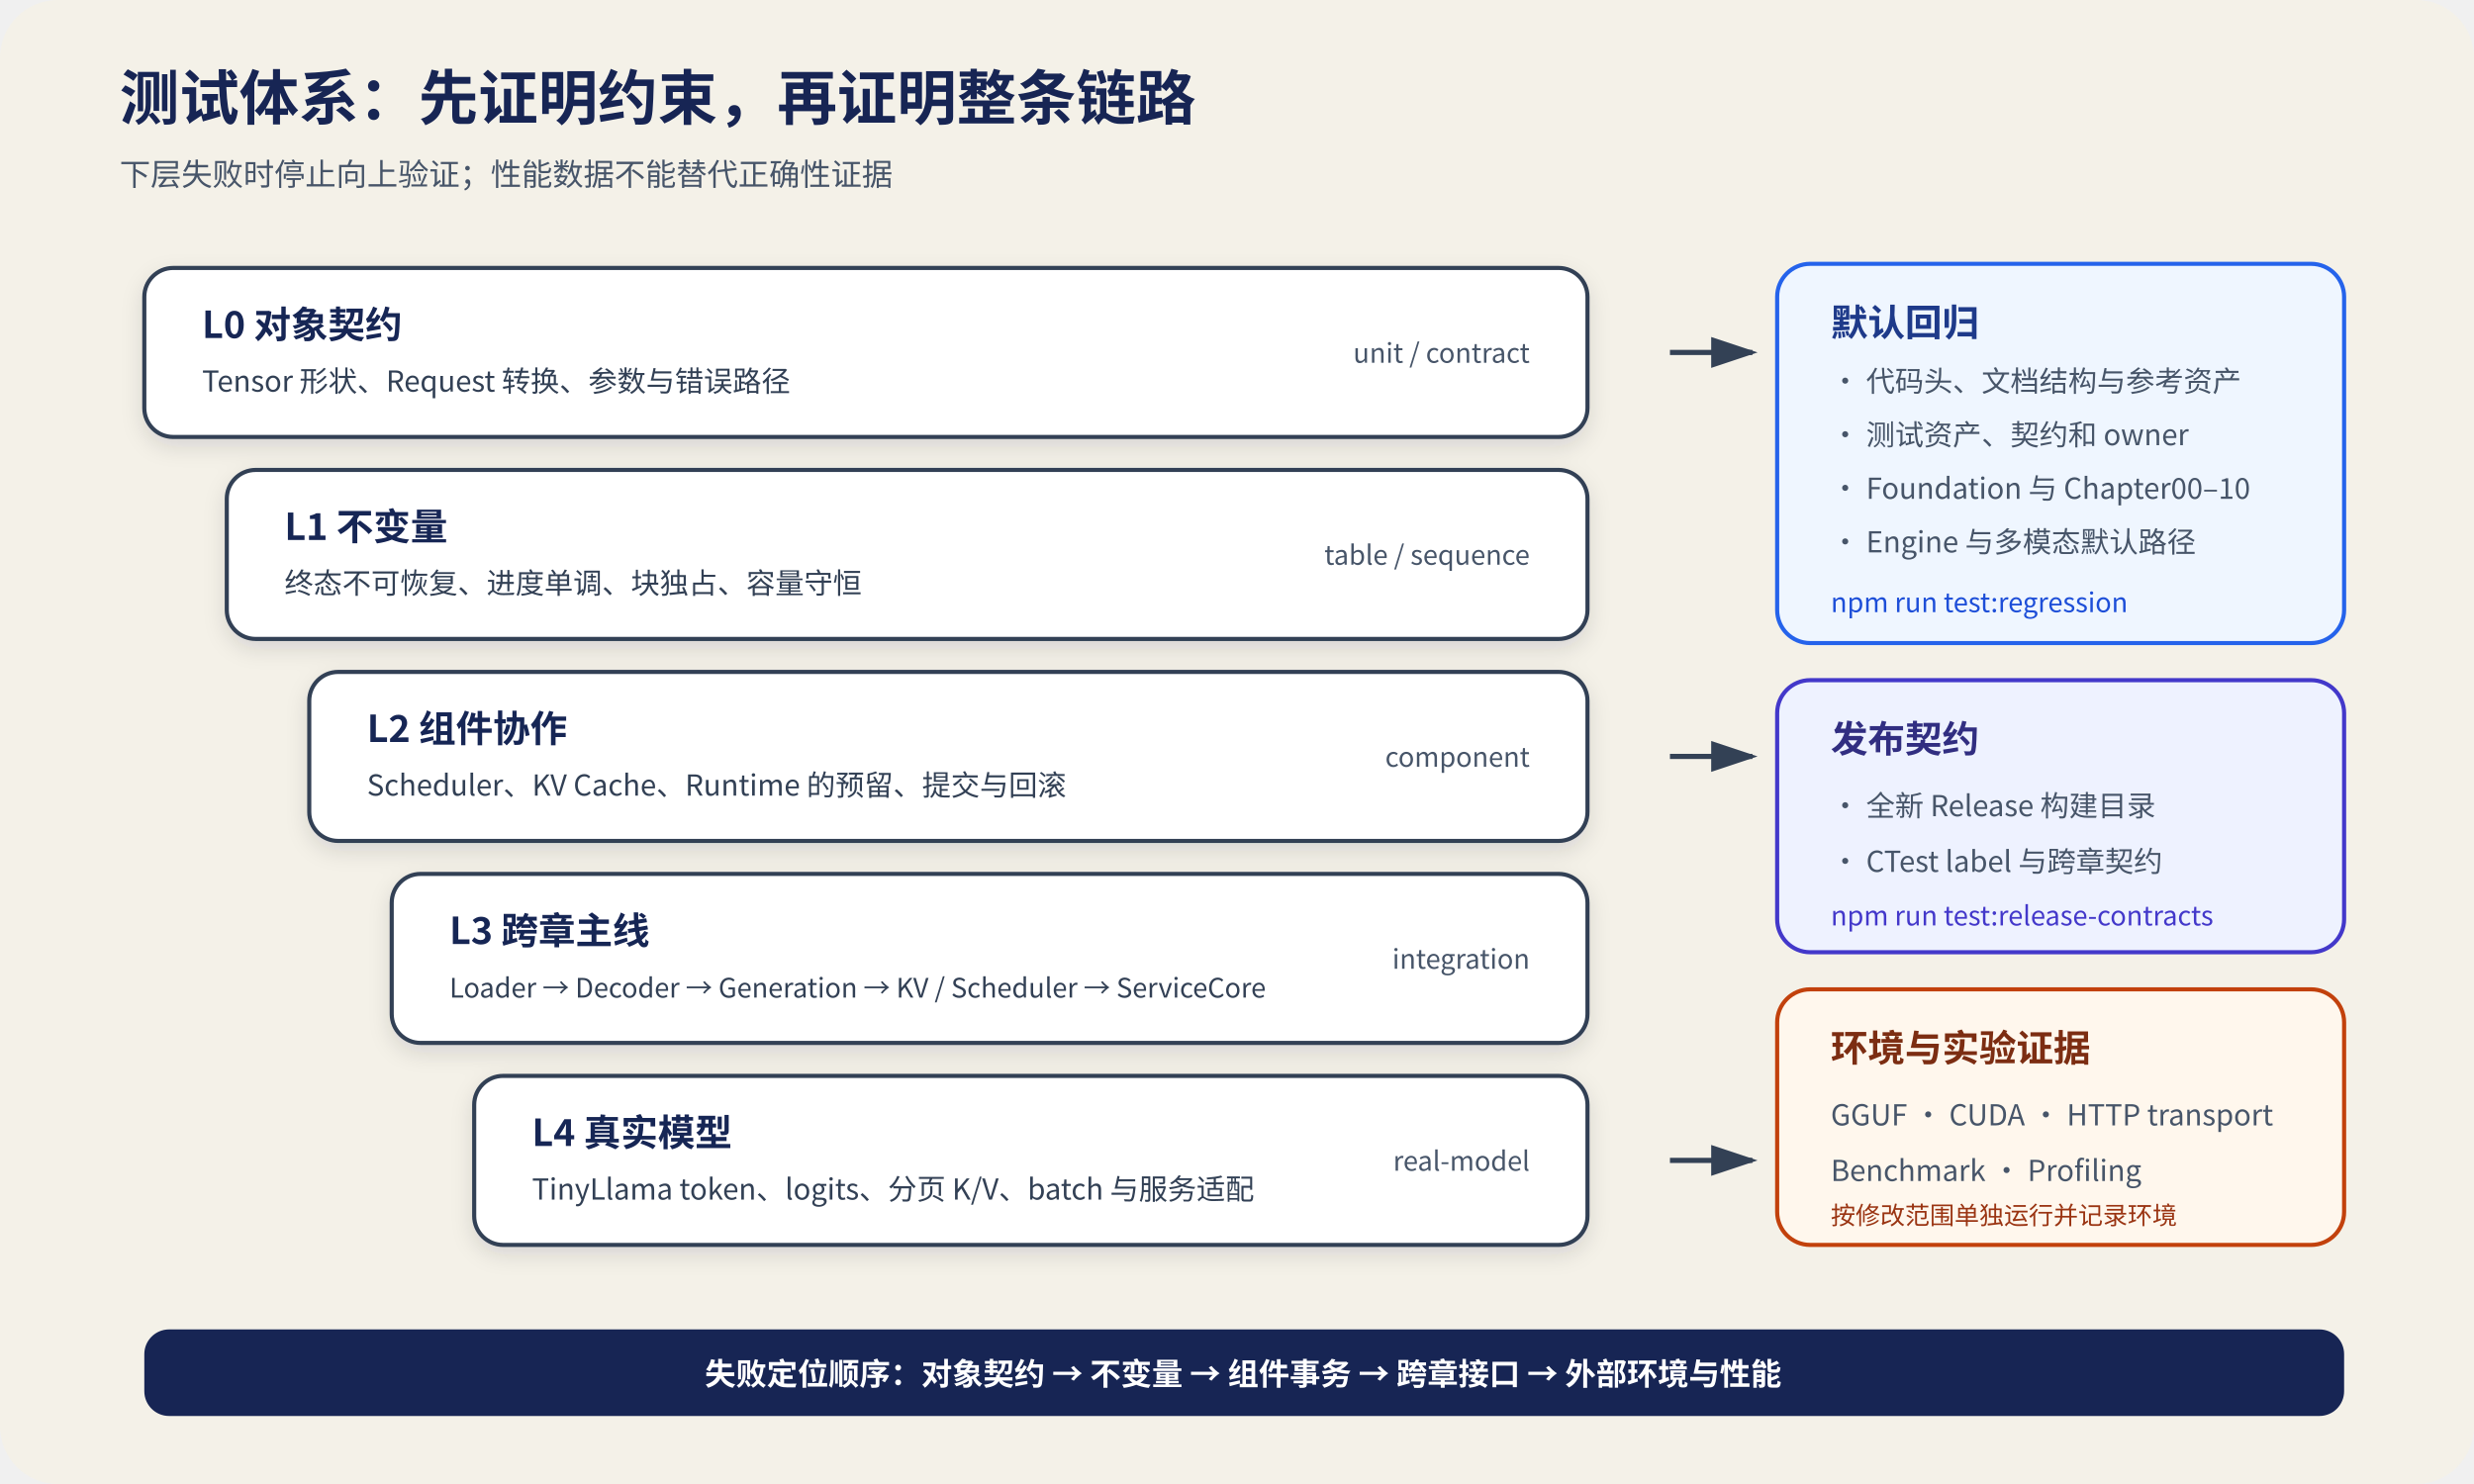
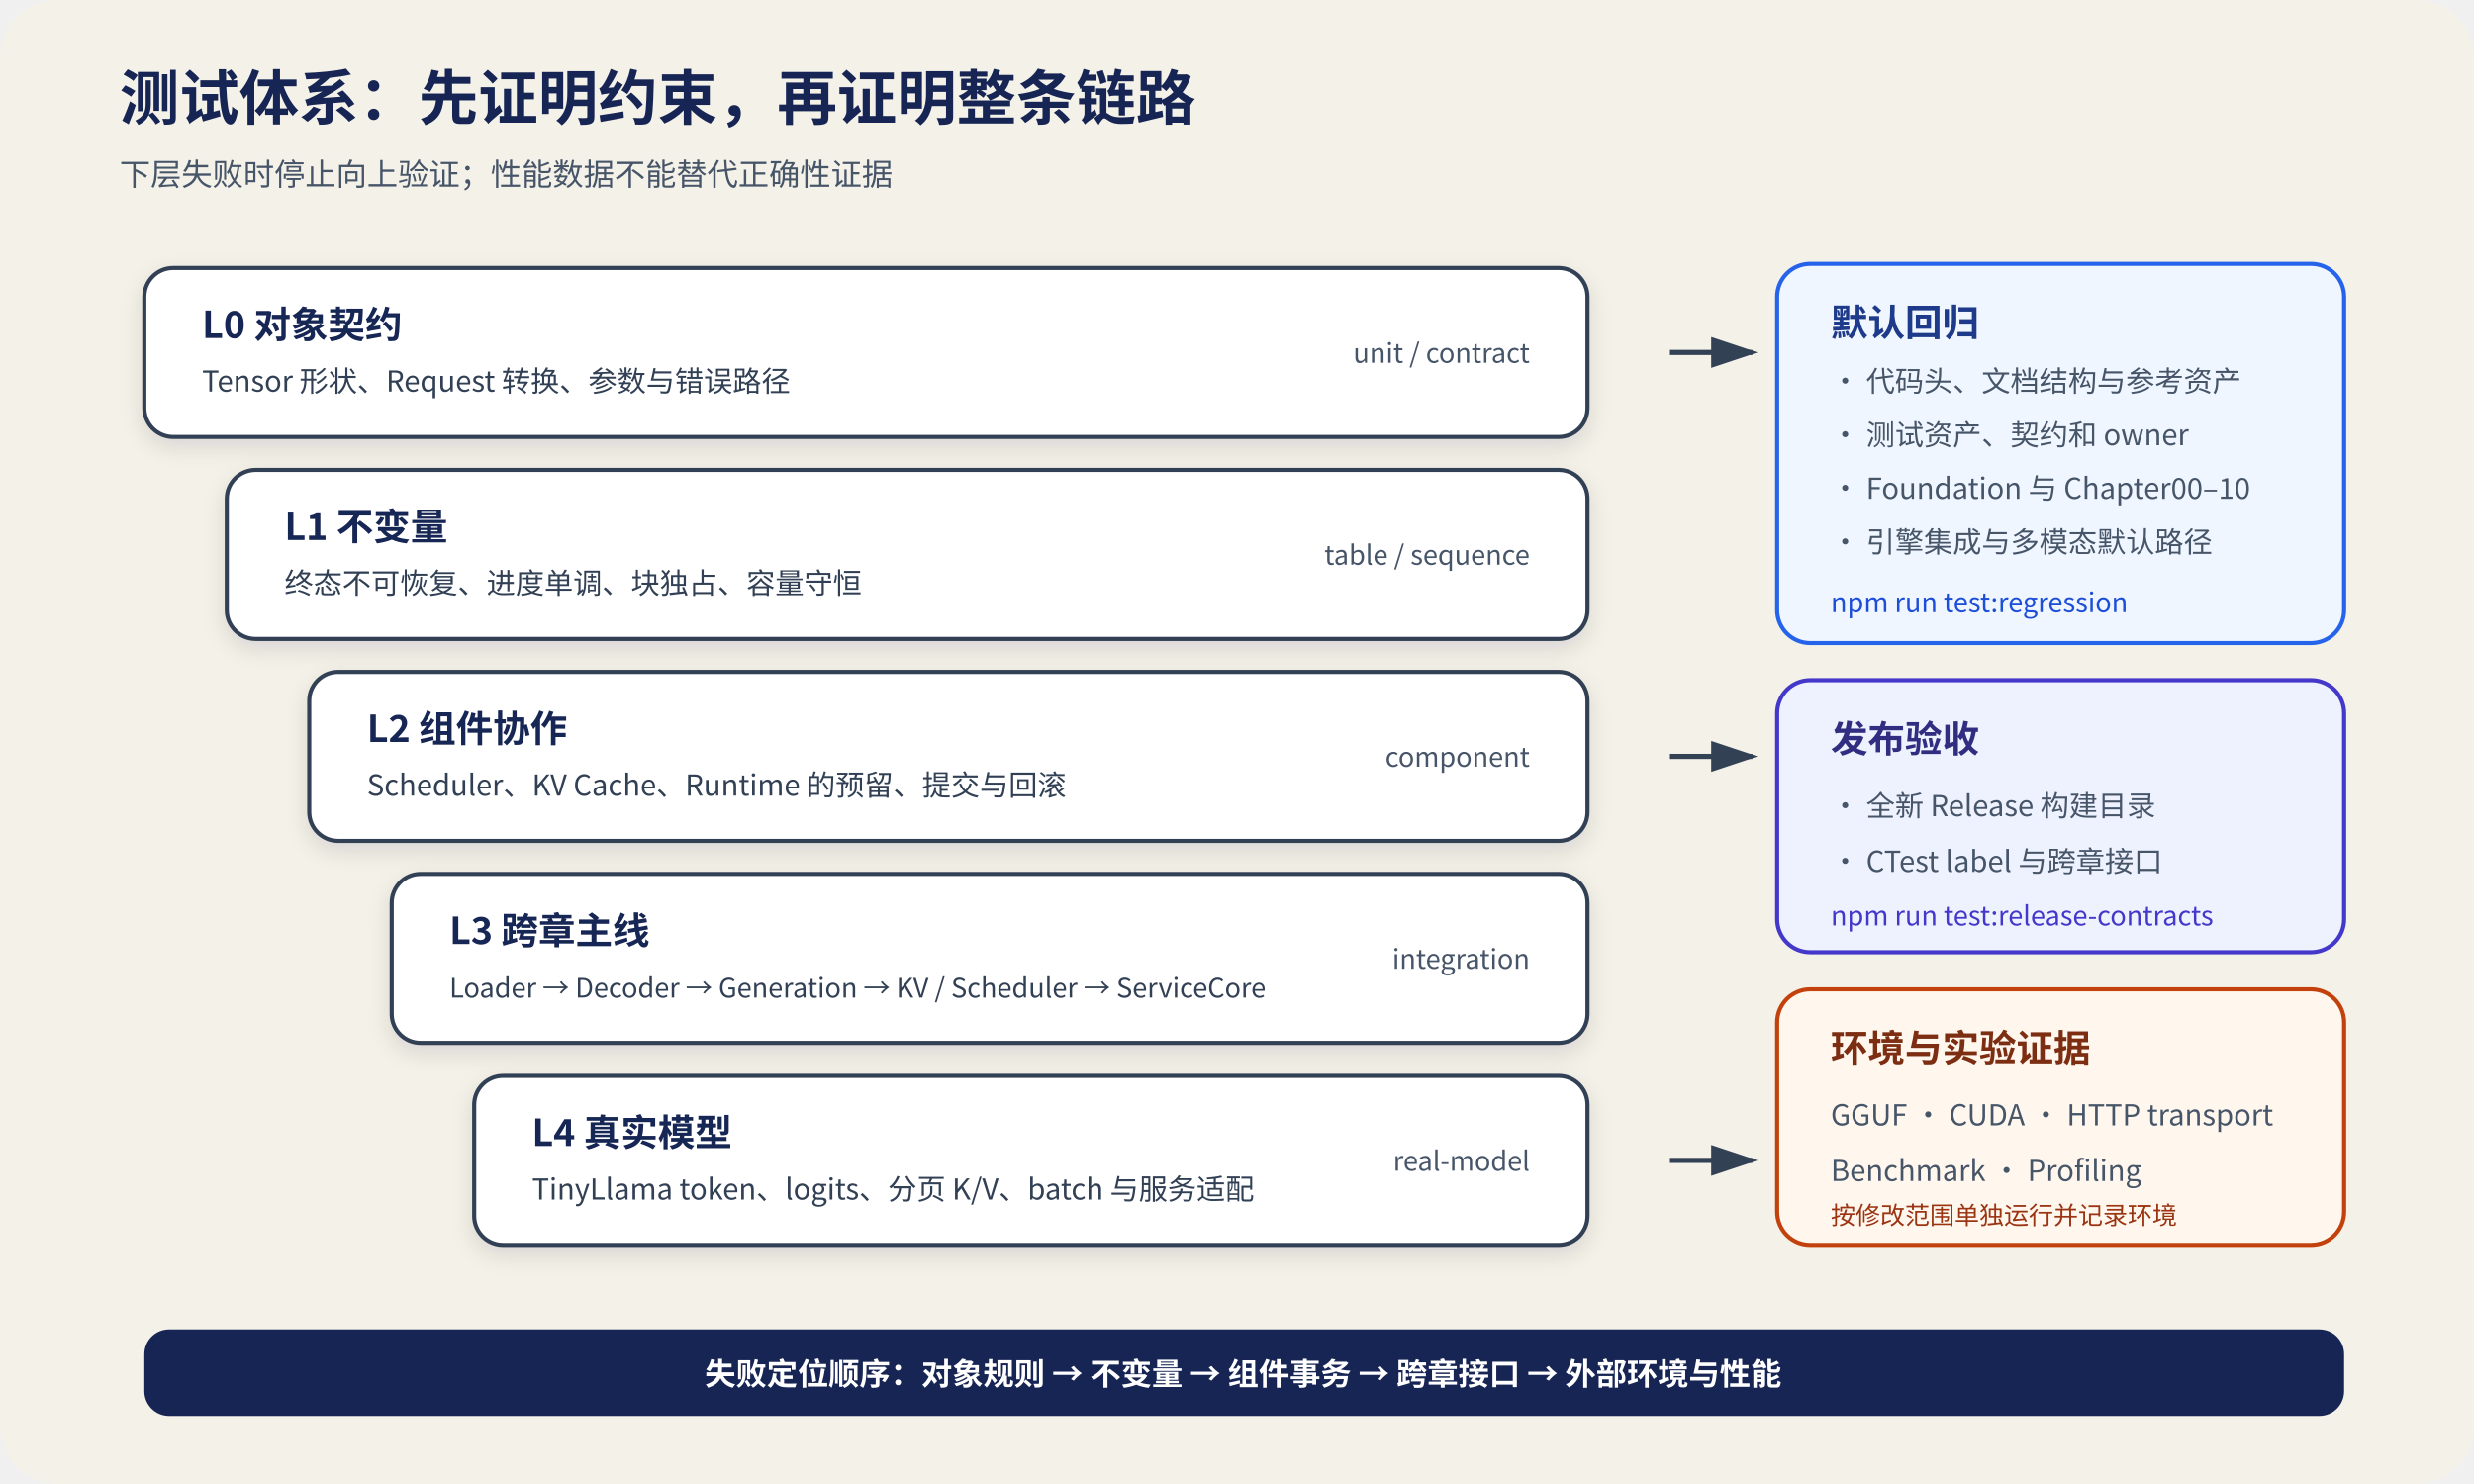
<svg xmlns="http://www.w3.org/2000/svg" viewBox="0 0 1200 720" role="img" aria-labelledby="title desc">
  <defs>
    <marker id="arrow" markerWidth="10" markerHeight="10" refX="8" refY="3" orient="auto">
      <path d="M0,0 L9,3 L0,6 Z" fill="#334155" />
    </marker>
    <filter id="shadow" x="-10%" y="-10%" width="120%" height="130%">
      <feDropShadow dx="0" dy="4" stdDeviation="5" flood-color="#0f172a" flood-opacity="0.12" />
    </filter>
  </defs>
  <rect width="1200" height="720" rx="28" fill="#f4f1e8" />
  <g font-family="Noto Sans CJK SC, sans-serif">
    <text x="58" y="58" fill="#172554" font-size="29" font-weight="700">测试体系：先证明约束，再证明整条链路</text>
    <text x="58" y="90" fill="#475569" font-size="15">下层失败时停止向上验证；性能数据不能替代正确性证据</text>
    <g filter="url(#shadow)">
      <rect x="70" y="130" width="700" height="82" rx="14" fill="#ffffff" stroke="#334155" stroke-width="2" />
      <text x="98" y="164" fill="#172554" font-size="18" font-weight="700">L0 对象契约</text>
      <text x="98" y="190" fill="#334155" font-size="14">Tensor 形状、Request 转换、参数与错误路径</text>
      <text x="742" y="176" text-anchor="end" fill="#475569" font-size="13">unit / contract</text>
      <rect x="110" y="228" width="660" height="82" rx="14" fill="#ffffff" stroke="#334155" stroke-width="2" />
      <text x="138" y="262" fill="#172554" font-size="18" font-weight="700">L1 不变量</text>
      <text x="138" y="288" fill="#334155" font-size="14">终态不可恢复、进度单调、块独占、容量守恒</text>
      <text x="742" y="274" text-anchor="end" fill="#475569" font-size="13">table / sequence</text>
      <rect x="150" y="326" width="620" height="82" rx="14" fill="#ffffff" stroke="#334155" stroke-width="2" />
      <text x="178" y="360" fill="#172554" font-size="18" font-weight="700">L2 组件协作</text>
      <text x="178" y="386" fill="#334155" font-size="14">Scheduler、KV Cache、Runtime 的预留、提交与回滚</text>
      <text x="742" y="372" text-anchor="end" fill="#475569" font-size="13">component</text>
      <rect x="190" y="424" width="580" height="82" rx="14" fill="#ffffff" stroke="#334155" stroke-width="2" />
      <text x="218" y="458" fill="#172554" font-size="18" font-weight="700">L3 跨章主线</text>
      <text x="218" y="484" fill="#334155" font-size="13">Loader → Decoder → Generation → KV / Scheduler → ServiceCore</text>
      <text x="742" y="470" text-anchor="end" fill="#475569" font-size="13">integration</text>
      <rect x="230" y="522" width="540" height="82" rx="14" fill="#ffffff" stroke="#334155" stroke-width="2" />
      <text x="258" y="556" fill="#172554" font-size="18" font-weight="700">L4 真实模型</text>
      <text x="258" y="582" fill="#334155" font-size="14">TinyLlama token、logits、分页 K/V、batch 与服务适配</text>
      <text x="742" y="568" text-anchor="end" fill="#475569" font-size="13">real-model</text>
    </g>
    <path d="M810 171 H850" stroke="#334155" stroke-width="2.5" marker-end="url(#arrow)" />
    <rect x="862" y="128" width="275" height="184" rx="16" fill="#eff6ff" stroke="#2563eb" stroke-width="2" />
    <text x="888" y="163" fill="#1e3a8a" font-size="18" font-weight="700">默认回归</text>
    <text x="888" y="190" fill="#475569" font-size="14">• 代码头、文档结构与参考资产</text>
    <text x="888" y="216" fill="#475569" font-size="14">• 测试资产、契约和 owner</text>
    <text x="888" y="242" fill="#475569" font-size="14">• Foundation 与 Chapter00–10</text>
-     <text x="888" y="268" fill="#475569" font-size="14">• Engine 与多模态默认路径</text>
+     <text x="888" y="268" fill="#475569" font-size="14">• 引擎集成与多模态默认路径</text>
    <text x="888" y="297" fill="#1d4ed8" font-size="13">npm run test:regression</text>
    <path d="M810 367 H850" stroke="#334155" stroke-width="2.5" marker-end="url(#arrow)" />
    <rect x="862" y="330" width="275" height="132" rx="16" fill="#eef2ff" stroke="#4338ca" stroke-width="2" />
-     <text x="888" y="365" fill="#312e81" font-size="18" font-weight="700">发布契约</text>
+     <text x="888" y="365" fill="#312e81" font-size="18" font-weight="700">发布验收</text>
    <text x="888" y="396" fill="#475569" font-size="14">• 全新 Release 构建目录</text>
-     <text x="888" y="423" fill="#475569" font-size="14">• CTest label 与跨章契约</text>
+     <text x="888" y="423" fill="#475569" font-size="14">• CTest label 与跨章接口</text>
    <text x="888" y="449" fill="#4338ca" font-size="13">npm run test:release-contracts</text>
    <path d="M810 563 H850" stroke="#334155" stroke-width="2.5" marker-end="url(#arrow)" />
    <rect x="862" y="480" width="275" height="124" rx="16" fill="#fff7ed" stroke="#c2410c" stroke-width="2" />
    <text x="888" y="515" fill="#7c2d12" font-size="18" font-weight="700">环境与实验证据</text>
    <text x="888" y="546" fill="#475569" font-size="14">GGUF · CUDA · HTTP transport</text>
    <text x="888" y="573" fill="#475569" font-size="14">Benchmark · Profiling</text>
    <text x="888" y="594" fill="#9a3412" font-size="12">按修改范围单独运行并记录环境</text>
    <rect x="70" y="645" width="1067" height="42" rx="12" fill="#172554" />
-     <text x="603" y="672" text-anchor="middle" fill="#ffffff" font-size="15" font-weight="700">失败定位顺序：对象契约 → 不变量 → 组件事务 → 跨章接口 → 外部环境与性能</text>
+     <text x="603" y="672" text-anchor="middle" fill="#ffffff" font-size="15" font-weight="700">失败定位顺序：对象规则 → 不变量 → 组件事务 → 跨章接口 → 外部环境与性能</text>
  </g>
</svg>
